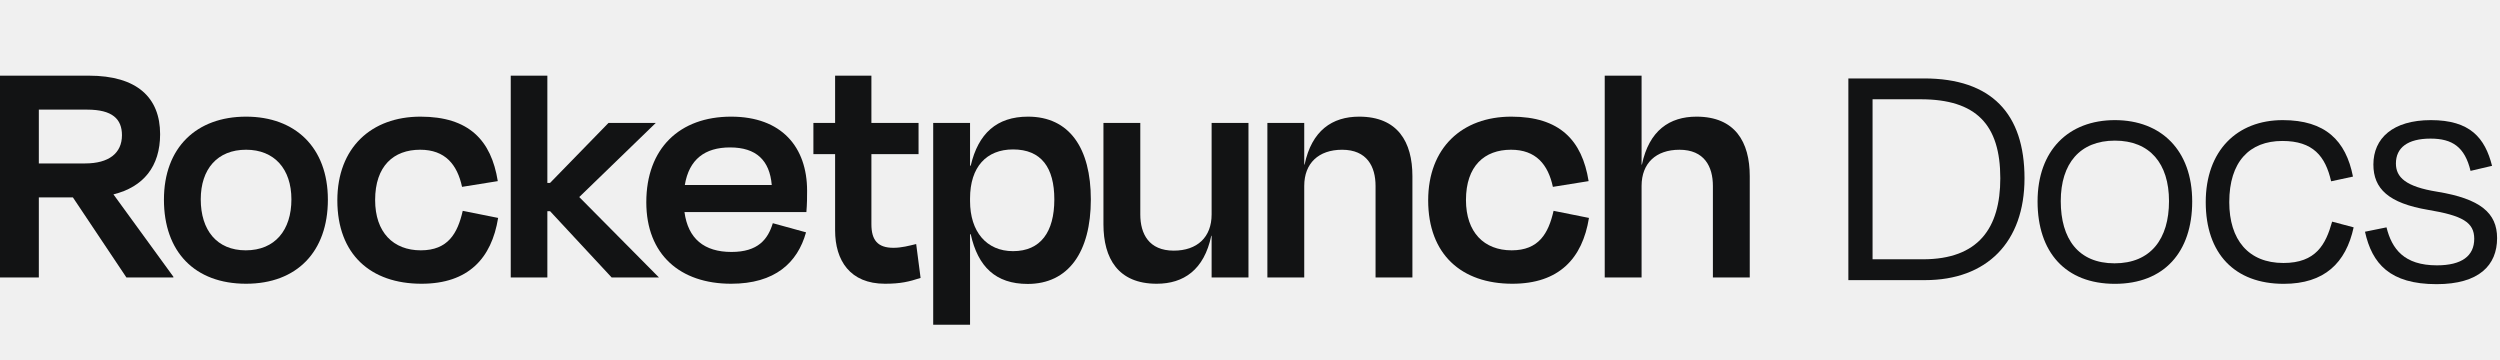
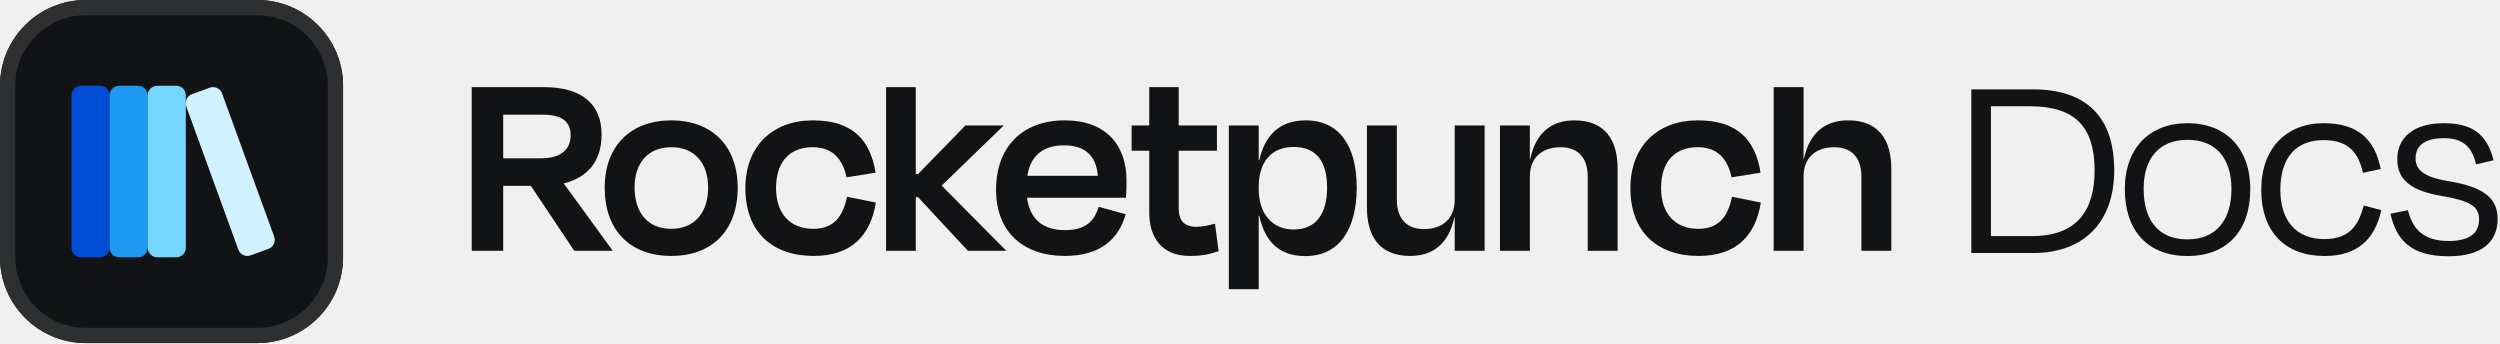
- <svg xmlns="http://www.w3.org/2000/svg" width="473" height="68" viewBox="0 0 473 68" fill="none">
-   <path d="M461.002 53.763C452.162 53.763 448.791 49.884 447.455 43.842L451.526 43.015C452.543 47.085 454.833 50.202 461.066 50.202C465.772 50.202 468.125 48.421 468.125 45.177C468.125 42.061 465.899 40.789 459.412 39.708C451.907 38.436 449.045 35.701 449.045 31.122C449.045 26.161 452.734 22.727 459.921 22.727C467.362 22.727 470.161 26.097 471.496 31.376L467.426 32.33C466.345 27.814 463.991 26.224 459.857 26.224C455.533 26.224 453.307 27.942 453.307 30.931C453.307 33.538 455.151 35.319 461.129 36.273C469.27 37.609 472.45 40.28 472.45 45.05C472.45 50.202 469.016 53.763 461.002 53.763Z" fill="#121314" />
-   <path d="M441.048 34.302C439.967 29.532 437.614 26.67 431.826 26.67C425.593 26.67 421.777 30.613 421.777 38.245C421.777 45.368 425.403 49.757 432.017 49.757C438.186 49.757 440.031 46.258 441.239 41.934L445.309 43.015C443.847 49.757 439.776 53.7 432.081 53.7C422.795 53.7 417.325 47.976 417.325 38.245C417.325 28.514 423.24 22.727 431.89 22.727C439.967 22.727 443.847 26.606 445.182 33.411L441.048 34.302Z" fill="#121314" />
-   <path d="M400.136 53.7C390.787 53.7 385.508 47.721 385.508 38.118C385.508 28.451 391.359 22.727 400.136 22.727C408.913 22.727 414.764 28.451 414.764 38.118C414.764 47.721 409.422 53.7 400.136 53.7ZM400.136 26.606C393.522 26.606 389.896 30.931 389.896 38.054C389.896 45.177 393.204 49.82 400.072 49.82C406.941 49.82 410.376 45.177 410.376 38.054C410.376 30.931 406.75 26.606 400.136 26.606Z" fill="#121314" />
-   <path d="M363.384 18.783H354.289V49.057H363.829C374.323 49.057 378.457 43.142 378.457 33.729C378.457 23.553 373.878 18.783 363.384 18.783ZM349.71 53V14.84H364.02C376.804 14.84 383.037 21.518 383.037 33.729C383.037 45.813 375.913 53 364.211 53H349.71Z" fill="#121314" />
-   <path fill-rule="evenodd" clip-rule="evenodd" d="M194.508 22.07C202.319 22.07 206.386 28.017 206.386 37.735C206.386 47.709 202.125 53.72 194.443 53.72C188.375 53.72 185.018 50.459 183.662 44.321H183.533V61.439H176.561V23.264H183.533V31.341H183.662C185.082 25.267 188.569 22.07 194.508 22.07ZM191.667 28.272C186.632 28.272 183.533 31.597 183.533 37.544V38.055C183.534 43.809 186.632 47.518 191.667 47.518C196.896 47.518 199.479 43.873 199.479 37.735C199.479 31.725 197.025 28.272 191.667 28.272Z" fill="#121314" />
-   <path fill-rule="evenodd" clip-rule="evenodd" d="M46.558 22.07C55.844 22.07 62.035 27.882 62.035 37.782C62.035 47.617 56.167 53.684 46.558 53.684C36.821 53.684 31.018 47.617 31.017 37.782C31.017 27.883 37.208 22.07 46.558 22.07ZM46.558 28.329C41.142 28.329 37.982 31.97 37.982 37.718C37.982 43.529 41.013 47.362 46.494 47.362C52.04 47.362 55.135 43.529 55.135 37.718C55.135 31.97 51.911 28.329 46.558 28.329Z" fill="#121314" />
-   <path d="M79.555 22.07C88.72 22.07 92.945 26.541 94.18 34.269L87.42 35.354C86.51 31.139 84.235 28.329 79.49 28.329C74.485 28.329 70.975 31.395 70.975 37.845C70.975 43.976 74.42 47.362 79.62 47.362C84.755 47.362 86.575 44.168 87.55 39.889L94.246 41.23C93.011 48.894 88.59 53.684 79.75 53.684C70.13 53.684 63.825 48.128 63.825 37.909C63.825 27.946 70.26 22.07 79.555 22.07Z" fill="#121314" />
-   <path fill-rule="evenodd" clip-rule="evenodd" d="M138.327 22.07C147.888 22.07 152.702 27.83 152.702 36.086C152.702 37.301 152.702 38.517 152.568 40.117H129.502C130.17 45.173 133.246 47.669 138.394 47.669C143.408 47.669 145.281 45.301 146.217 42.229L152.501 43.957C150.897 49.717 146.618 53.684 138.327 53.684C128.699 53.684 122.281 48.181 122.281 38.261C122.281 28.086 128.566 22.07 138.327 22.07ZM138.126 27.894C133.379 27.894 130.371 30.134 129.569 34.997H146.016C145.615 30.326 143.074 27.894 138.126 27.894Z" fill="#121314" />
-   <path d="M164.869 23.265H173.79V29.158H164.869V42.418C164.869 45.396 166.025 46.885 169.041 46.885C170.581 46.885 171.994 46.497 173.341 46.173L174.175 52.583C171.993 53.296 170.389 53.684 167.436 53.684C160.826 53.684 158.002 49.281 158.002 43.583V29.158H153.895V23.265H158.002V14.316H164.869V23.265Z" fill="#121314" />
-   <path d="M215.745 40.583C215.745 44.226 217.359 47.421 222.072 47.421C226.526 47.421 229.238 44.865 229.238 40.583V23.263H236.211V52.492H229.238V44.609H229.173C227.817 51.064 223.944 53.684 218.844 53.684C211.548 53.684 208.772 48.891 208.772 42.436V23.263H215.745V40.583Z" fill="#121314" />
-   <path d="M285.941 22.07C295.106 22.07 299.331 26.541 300.566 34.269L293.806 35.354C292.896 31.139 290.621 28.329 285.876 28.329C280.871 28.329 277.361 31.395 277.361 37.845C277.361 43.976 280.806 47.362 286.006 47.362C291.141 47.362 292.961 44.168 293.936 39.889L300.632 41.23C299.397 48.894 294.976 53.684 286.136 53.684C276.516 53.684 270.211 48.128 270.211 37.909C270.211 27.946 276.646 22.07 285.941 22.07Z" fill="#121314" />
-   <path fill-rule="evenodd" clip-rule="evenodd" d="M16.822 14.316C25.91 14.316 30.293 18.451 30.294 25.387C30.294 31.494 27.135 35.376 21.463 36.776L32.807 52.364V52.491H23.913L13.793 37.348H7.348V52.491H0V14.316H16.822ZM7.348 30.922H16.113C20.561 30.922 23.074 29.013 23.074 25.578C23.074 22.524 21.27 20.742 16.5 20.742H7.348V30.922Z" fill="#121314" />
-   <path d="M103.56 34.605H104.073L115.123 23.263H124.07L109.595 37.281L124.667 52.491H115.719L104.073 39.957H103.56V52.491H96.632V14.316H103.56V34.605Z" fill="#121314" />
-   <path d="M257.156 22.07C264.452 22.07 267.228 26.864 267.228 33.319V52.491H260.255V35.172C260.255 31.529 258.641 28.333 253.928 28.333C249.474 28.334 246.762 30.89 246.762 35.172V52.491H239.789V23.262H246.762V31.145H246.827C248.183 24.691 252.056 22.07 257.156 22.07Z" fill="#121314" />
-   <path d="M310.587 31.145H310.651C312.007 24.691 315.881 22.07 320.981 22.07C328.276 22.07 331.053 26.864 331.053 33.319V52.491H324.08V35.172C324.08 31.529 322.466 28.333 317.753 28.333C313.298 28.334 310.587 30.89 310.587 35.172V52.491H303.614V14.315H310.587V31.145Z" fill="#121314" />
+ <svg xmlns="http://www.w3.org/2000/svg" width="583" height="80" viewBox="0 0 583 80" fill="none">
+   <path d="M571.002 59.763C562.162 59.763 558.791 55.883 557.455 49.841L561.526 49.015C562.543 53.085 564.833 56.201 571.066 56.201C575.772 56.201 578.125 54.421 578.125 51.177C578.125 48.061 575.899 46.789 569.412 45.707C561.907 44.435 559.045 41.701 559.045 37.121C559.045 32.161 562.734 28.726 569.921 28.726C577.362 28.726 580.161 32.097 581.496 37.376L577.426 38.33C576.345 33.814 573.991 32.224 569.857 32.224C565.533 32.224 563.307 33.941 563.307 36.931C563.307 39.538 565.151 41.319 571.129 42.273C579.27 43.609 582.45 46.28 582.45 51.05C582.45 56.201 579.016 59.763 571.002 59.763Z" fill="#121314" />
+   <path d="M551.048 40.301C549.967 35.531 547.614 32.669 541.826 32.669C535.593 32.669 531.777 36.613 531.777 44.245C531.777 51.368 535.403 55.756 542.017 55.756C548.186 55.756 550.031 52.258 551.239 47.933L555.309 49.015C553.847 55.756 549.776 59.699 542.081 59.699C532.795 59.699 527.325 53.975 527.325 44.245C527.325 34.514 533.24 28.726 541.89 28.726C549.967 28.726 553.847 32.606 555.182 39.411L551.048 40.301Z" fill="#121314" />
+   <path d="M510.136 59.699C500.787 59.699 495.508 53.721 495.508 44.117C495.508 34.45 501.359 28.726 510.136 28.726C518.913 28.726 524.764 34.45 524.764 44.117C524.764 53.721 519.422 59.699 510.136 59.699ZM510.136 32.606C503.522 32.606 499.896 36.931 499.896 44.054C499.896 51.177 503.204 55.82 510.072 55.82C516.941 55.82 520.376 51.177 520.376 44.054C520.376 36.931 516.75 32.606 510.136 32.606Z" fill="#121314" />
+   <path d="M473.384 24.783H464.289V55.057H473.829C484.323 55.057 488.457 49.142 488.457 39.729C488.457 29.553 483.878 24.783 473.384 24.783ZM459.71 59V20.84H474.02C486.804 20.84 493.037 27.518 493.037 39.729C493.037 51.813 485.913 59 474.211 59H459.71Z" fill="#121314" />
+   <path fill-rule="evenodd" clip-rule="evenodd" d="M304.508 28.07C312.319 28.07 316.386 34.016 316.386 43.735C316.386 53.709 312.125 59.719 304.443 59.72C298.375 59.72 295.018 56.459 293.662 50.321H293.533V67.438H286.561V29.264H293.533V37.341H293.662C295.082 31.267 298.569 28.07 304.508 28.07ZM301.667 34.272C296.632 34.272 293.533 37.597 293.533 43.543V44.055C293.534 49.809 296.632 53.517 301.667 53.518C306.896 53.518 309.479 49.873 309.479 43.735C309.479 37.725 307.025 34.272 301.667 34.272Z" fill="#121314" />
+   <path fill-rule="evenodd" clip-rule="evenodd" d="M156.558 28.07C165.844 28.07 172.035 33.882 172.035 43.782C172.035 53.617 166.167 59.684 156.558 59.684C146.821 59.684 141.018 53.617 141.018 43.782C141.018 33.882 147.208 28.07 156.558 28.07ZM156.558 34.329C151.142 34.329 147.982 37.969 147.982 43.717C147.982 49.529 151.013 53.361 156.494 53.361C162.04 53.361 165.135 49.529 165.135 43.717C165.135 37.969 161.911 34.329 156.558 34.329Z" fill="#121314" />
+   <path d="M189.555 28.07C198.72 28.07 202.945 32.541 204.18 40.268L197.42 41.354C196.51 37.139 194.235 34.329 189.49 34.329C184.485 34.329 180.975 37.395 180.975 43.845C180.975 49.976 184.42 53.361 189.62 53.361C194.755 53.361 196.575 50.168 197.55 45.889L204.246 47.23C203.011 54.894 198.59 59.684 189.75 59.684C180.13 59.684 173.825 54.128 173.825 43.909C173.825 33.946 180.26 28.07 189.555 28.07Z" fill="#121314" />
+   <path fill-rule="evenodd" clip-rule="evenodd" d="M248.327 28.07C257.888 28.07 262.702 33.83 262.702 42.085C262.702 43.301 262.702 44.517 262.568 46.117H239.502C240.17 51.172 243.246 53.668 248.394 53.668C253.408 53.668 255.281 51.301 256.217 48.229L262.501 49.957C260.897 55.716 256.618 59.684 248.327 59.684C238.699 59.684 232.281 54.18 232.281 44.261C232.281 34.086 238.566 28.07 248.327 28.07ZM248.126 33.893C243.379 33.893 240.371 36.134 239.569 40.997H256.016C255.615 36.325 253.074 33.893 248.126 33.893Z" fill="#121314" />
+   <path d="M274.869 29.265H283.79V35.157H274.869V48.418C274.869 51.396 276.025 52.885 279.041 52.885C280.581 52.885 281.994 52.497 283.341 52.173L284.175 58.583C281.993 59.295 280.389 59.684 277.436 59.684C270.826 59.684 268.002 55.281 268.002 49.583V35.157H263.895V29.265H268.002V20.316H274.869V29.265Z" fill="#121314" />
+   <path d="M325.745 46.583C325.745 50.225 327.359 53.421 332.072 53.421C336.526 53.421 339.238 50.864 339.238 46.583V29.263H346.211V58.492H339.238V50.609H339.173C337.817 57.064 333.944 59.684 328.844 59.684C321.548 59.684 318.772 54.891 318.772 48.436V29.263H325.745V46.583Z" fill="#121314" />
+   <path d="M395.941 28.07C405.106 28.07 409.331 32.541 410.566 40.268L403.806 41.354C402.896 37.139 400.621 34.329 395.876 34.329C390.871 34.329 387.361 37.395 387.361 43.845C387.361 49.976 390.806 53.361 396.006 53.361C401.141 53.361 402.961 50.168 403.936 45.889L410.632 47.23C409.397 54.894 404.976 59.684 396.136 59.684C386.516 59.684 380.211 54.128 380.211 43.909C380.211 33.946 386.646 28.07 395.941 28.07Z" fill="#121314" />
+   <path fill-rule="evenodd" clip-rule="evenodd" d="M126.822 20.316C135.91 20.316 140.293 24.451 140.293 31.386C140.293 37.494 137.135 41.376 131.463 42.776L142.807 58.364V58.491H133.913L123.793 43.348H117.348V58.491H110V20.316H126.822ZM117.348 36.922H126.113C130.561 36.922 133.074 35.013 133.074 31.577C133.074 28.523 131.27 26.742 126.5 26.742H117.348V36.922Z" fill="#121314" />
+   <path d="M213.56 40.605H214.073L225.123 29.263H234.07L219.595 43.281L234.667 58.491H225.719L214.073 45.957H213.56V58.491H206.632V20.316H213.56V40.605Z" fill="#121314" />
+   <path d="M367.156 28.07C374.452 28.07 377.228 32.863 377.228 39.318V58.491H370.255V41.171C370.255 37.529 368.641 34.333 363.928 34.333C359.474 34.333 356.762 36.889 356.762 41.171V58.491H349.789V29.262H356.762V37.145H356.827C358.183 30.69 362.056 28.07 367.156 28.07Z" fill="#121314" />
+   <path d="M420.587 37.145H420.651C422.007 30.69 425.881 28.07 430.981 28.07C438.276 28.07 441.053 32.863 441.053 39.318V58.491H434.08V41.171C434.08 37.529 432.466 34.333 427.753 34.333C423.298 34.333 420.587 36.889 420.587 41.171V58.491H413.614V20.314H420.587V37.145Z" fill="#121314" />
+   <g clip-path="url(#clip0_978_191)">
+     <path d="M0 20C0 8.954 8.954 0 20 0H60C71.046 0 80 8.954 80 20V60C80 71.046 71.046 80 60 80H20C8.954 80 0 71.046 0 60V20Z" fill="#121314" />
+     <path d="M60 76.445V80H20V76.445H60ZM76.445 60V20C76.445 10.918 69.082 3.555 60 3.555H20C10.918 3.555 3.555 10.918 3.555 20V60C3.555 69.082 10.918 76.445 20 76.445V80C8.954 80 0 71.046 0 60V20C0 8.954 8.954 0 20 0H60C71.046 0 80 8.954 80 20V60C80 71.046 71.046 80 60 80V76.445C69.082 76.445 76.445 69.082 76.445 60Z" fill="#2E2F30" />
+     <path d="M16.667 22.222C16.667 20.995 17.662 20 18.889 20H23.333C24.561 20 25.556 20.995 25.556 22.222V57.778C25.556 59.005 24.561 60 23.333 60H18.889C17.662 60 16.667 59.005 16.667 57.778V22.222Z" fill="#004DD5" />
+     <path d="M25.556 22.222C25.556 20.995 26.551 20 27.778 20H32.222C33.45 20 34.445 20.995 34.445 22.222V57.778C34.445 59.005 33.45 60 32.222 60H27.778C26.551 60 25.556 59.005 25.556 57.778V22.222Z" fill="#1D99F1" />
+     <path d="M34.444 22.222C34.444 20.995 35.439 20 36.667 20H41.111C42.338 20 43.333 20.995 43.333 22.222V57.778C43.333 59.005 42.338 60 41.111 60H36.667C35.439 60 34.444 59.005 34.444 57.778V22.222Z" fill="#75D6FF" />
+     <path d="M43.426 24.812C43.007 23.659 43.601 22.383 44.755 21.964L48.931 20.444C50.084 20.024 51.36 20.618 51.779 21.772L63.94 55.183C64.36 56.336 63.765 57.611 62.612 58.031L58.435 59.551C57.282 59.971 56.007 59.376 55.587 58.223L43.426 24.812Z" fill="#D0F1FF" />
+   </g>
+   <defs>
+     <clipPath id="clip0_978_191">
+       <rect width="80" height="80" fill="white" />
+     </clipPath>
+   </defs>
</svg>
